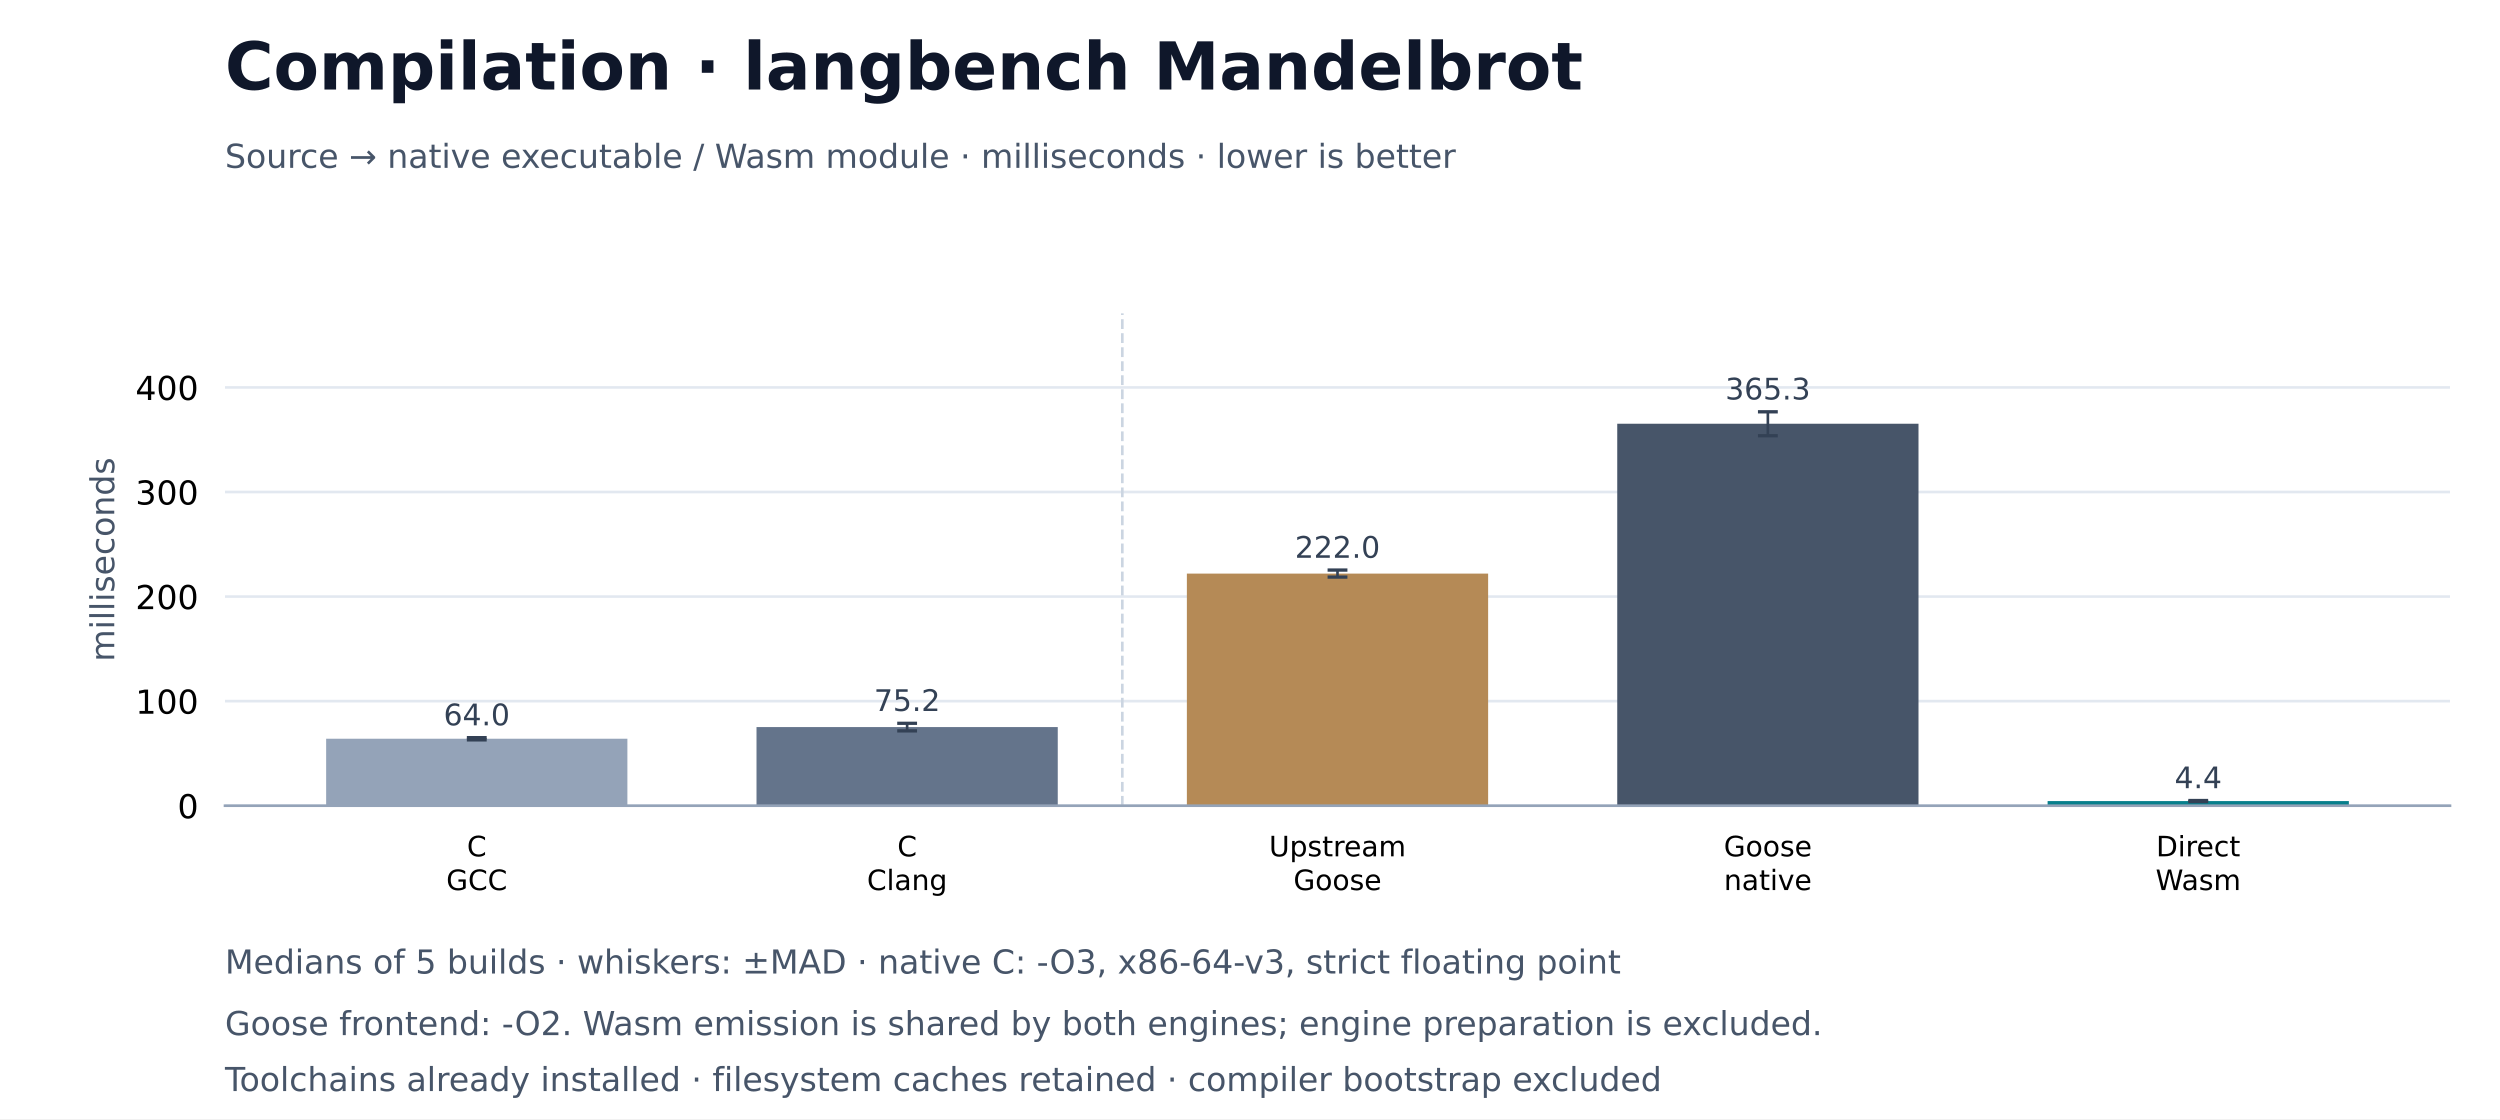
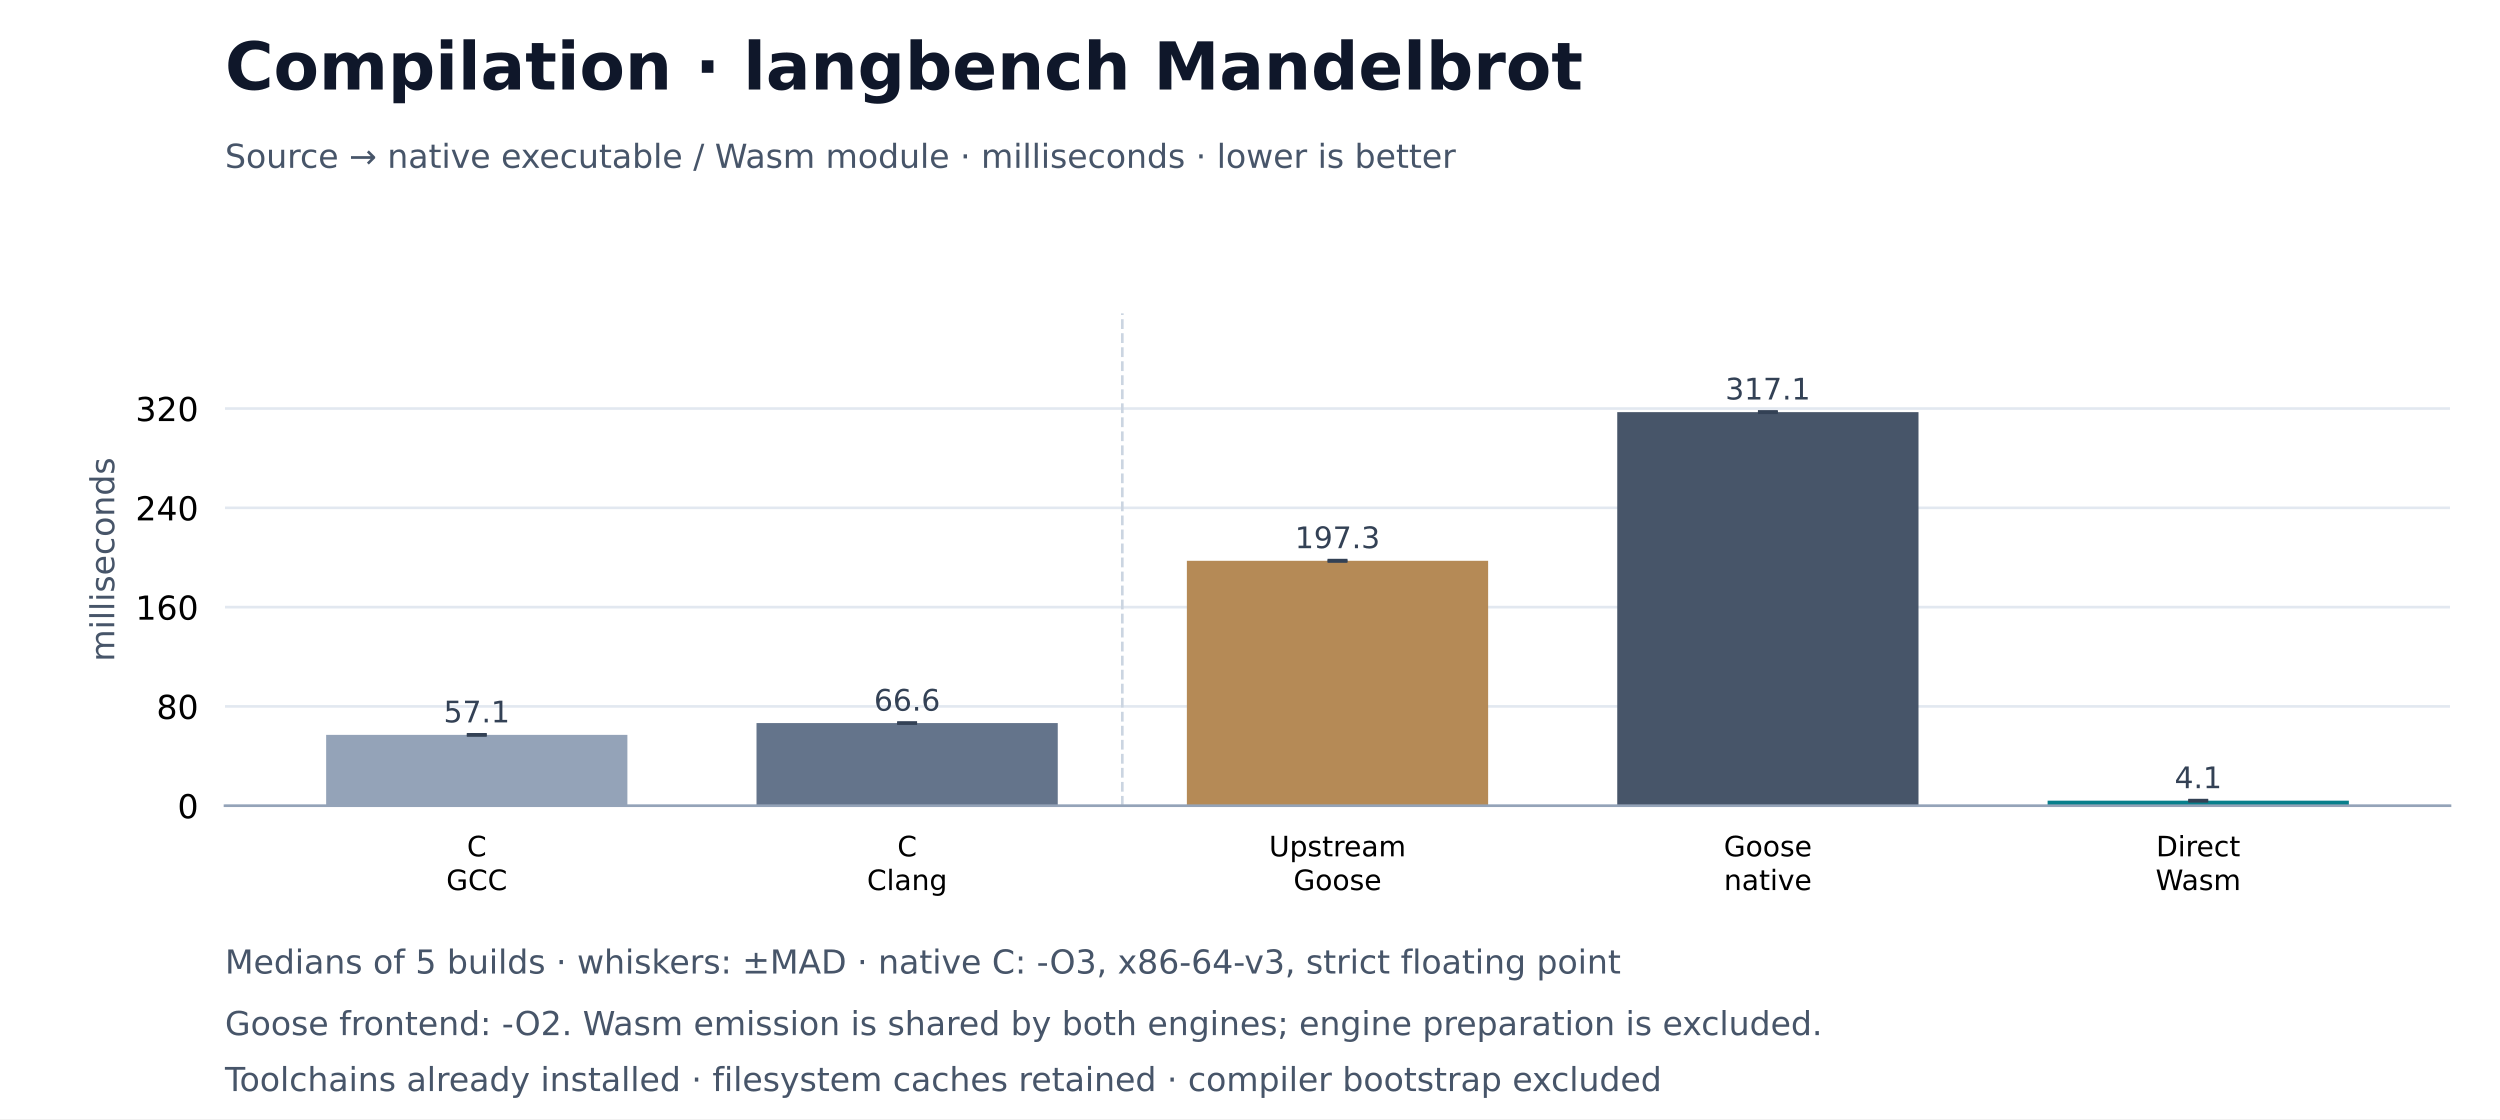
<svg xmlns="http://www.w3.org/2000/svg" xmlns:xlink="http://www.w3.org/1999/xlink" width="756pt" height="338.4pt" viewBox="0 0 756 338.4" version="1.1">
  <defs>
    <style type="text/css">*{stroke-linejoin: round; stroke-linecap: butt}</style>
  </defs>
  <g id="figure_1">
    <g id="patch_1">
      <path d="M 0 338.4 L 756 338.4 L 756 0 L 0 0 z " style="fill: #ffffff" />
    </g>
    <g id="axes_1">
      <g id="patch_2">
        <path d="M 68.04 243.648 L 740.88 243.648 L 740.88 94.752 L 68.04 94.752 z " style="fill: #ffffff" />
      </g>
      <g id="matplotlib.axis_1">
        <g id="xtick_1">
          <g id="line2d_1" />
          <g id="text_1">
            <text style="font-size: 8.5px; font-family: 'DejaVu Sans'" transform="translate(141.206 258.9568)">C</text>
            <text style="font-size: 8.5px; font-family: 'DejaVu Sans'" transform="translate(134.9453 269.1585)">GCC</text>
          </g>
        </g>
        <g id="xtick_2">
          <g id="line2d_2" />
          <g id="text_2">
            <text style="font-size: 8.5px; font-family: 'DejaVu Sans'" transform="translate(271.3492 258.9568)">C</text>
            <text style="font-size: 8.5px; font-family: 'DejaVu Sans'" transform="translate(262.1725 269.1592)">Clang</text>
          </g>
        </g>
        <g id="xtick_3">
          <g id="line2d_3" />
          <g id="text_3">
            <text style="font-size: 8.5px; font-family: 'DejaVu Sans'" transform="translate(383.7585 258.9568)">Upstream</text>
            <text style="font-size: 8.5px; font-family: 'DejaVu Sans'" transform="translate(391.1369 269.1585)">Goose</text>
          </g>
        </g>
        <g id="xtick_4">
          <g id="line2d_4" />
          <g id="text_4">
            <text style="font-size: 8.5px; font-family: 'DejaVu Sans'" transform="translate(521.28 258.9568)">Goose</text>
            <text style="font-size: 8.5px; font-family: 'DejaVu Sans'" transform="translate(521.3279 269.1592)">native</text>
          </g>
        </g>
        <g id="xtick_5">
          <g id="line2d_5" />
          <g id="text_5">
            <text style="font-size: 8.5px; font-family: 'DejaVu Sans'" transform="translate(652.0215 258.9575)">Direct</text>
            <text style="font-size: 8.5px; font-family: 'DejaVu Sans'" transform="translate(651.8575 269.1592)">Wasm</text>
          </g>
        </g>
      </g>
      <g id="matplotlib.axis_2">
        <g id="ytick_1">
          <g id="line2d_6">
            <path d="M 68.04 243.648 L 740.88 243.648 " clip-path="url(#pc4e67d13fe)" style="fill: none; stroke: #e2e8f0; stroke-width: 0.8; stroke-linecap: square" />
          </g>
          <g id="line2d_7" />
          <g id="text_6">
            <text style="font-size: 10px; font-family: 'DejaVu Sans'; text-anchor: end" x="60.04" y="247.447" transform="rotate(-0 60.04 247.4468)">0</text>
          </g>
        </g>
        <g id="ytick_2">
          <g id="line2d_8">
-             <path d="M 68.04 212.026 L 740.88 212.026 " clip-path="url(#pc4e67d13fe)" style="fill: none; stroke: #e2e8f0; stroke-width: 0.8; stroke-linecap: square" />
+             <path d="M 68.04 213.621 L 740.88 213.621 " clip-path="url(#pc4e67d13fe)" style="fill: none; stroke: #e2e8f0; stroke-width: 0.8; stroke-linecap: square" />
          </g>
          <g id="line2d_9" />
          <g id="text_7">
-             <text style="font-size: 10px; font-family: 'DejaVu Sans'; text-anchor: end" x="60.04" y="215.825" transform="rotate(-0 60.04 215.8245)">100</text>
+             <text style="font-size: 10px; font-family: 'DejaVu Sans'; text-anchor: end" x="60.04" y="217.42" transform="rotate(-0 60.04 217.4197)">80</text>
          </g>
        </g>
        <g id="ytick_3">
          <g id="line2d_10">
-             <path d="M 68.04 180.403 L 740.88 180.403 " clip-path="url(#pc4e67d13fe)" style="fill: none; stroke: #e2e8f0; stroke-width: 0.8; stroke-linecap: square" />
+             <path d="M 68.04 183.594 L 740.88 183.594 " clip-path="url(#pc4e67d13fe)" style="fill: none; stroke: #e2e8f0; stroke-width: 0.8; stroke-linecap: square" />
          </g>
          <g id="line2d_11" />
          <g id="text_8">
-             <text style="font-size: 10px; font-family: 'DejaVu Sans'; text-anchor: end" x="60.04" y="184.202" transform="rotate(-0 60.04 184.2022)">200</text>
+             <text style="font-size: 10px; font-family: 'DejaVu Sans'; text-anchor: end" x="60.04" y="187.393" transform="rotate(-0 60.04 187.3926)">160</text>
          </g>
        </g>
        <g id="ytick_4">
          <g id="line2d_12">
-             <path d="M 68.04 148.781 L 740.88 148.781 " clip-path="url(#pc4e67d13fe)" style="fill: none; stroke: #e2e8f0; stroke-width: 0.8; stroke-linecap: square" />
+             <path d="M 68.04 153.567 L 740.88 153.567 " clip-path="url(#pc4e67d13fe)" style="fill: none; stroke: #e2e8f0; stroke-width: 0.8; stroke-linecap: square" />
          </g>
          <g id="line2d_13" />
          <g id="text_9">
-             <text style="font-size: 10px; font-family: 'DejaVu Sans'; text-anchor: end" x="60.04" y="152.58" transform="rotate(-0 60.04 152.5799)">300</text>
+             <text style="font-size: 10px; font-family: 'DejaVu Sans'; text-anchor: end" x="60.04" y="157.365" transform="rotate(-0 60.04 157.3655)">240</text>
          </g>
        </g>
        <g id="ytick_5">
          <g id="line2d_14">
-             <path d="M 68.04 117.159 L 740.88 117.159 " clip-path="url(#pc4e67d13fe)" style="fill: none; stroke: #e2e8f0; stroke-width: 0.8; stroke-linecap: square" />
+             <path d="M 68.04 123.54 L 740.88 123.54 " clip-path="url(#pc4e67d13fe)" style="fill: none; stroke: #e2e8f0; stroke-width: 0.8; stroke-linecap: square" />
          </g>
          <g id="line2d_15" />
          <g id="text_10">
-             <text style="font-size: 10px; font-family: 'DejaVu Sans'; text-anchor: end" x="60.04" y="120.958" transform="rotate(-0 60.04 120.9576)">400</text>
+             <text style="font-size: 10px; font-family: 'DejaVu Sans'; text-anchor: end" x="60.04" y="127.338" transform="rotate(-0 60.04 127.3384)">320</text>
          </g>
        </g>
        <g id="text_11">
          <text style="font-size: 10px; font-family: 'DejaVu Sans'; text-anchor: middle; fill: #475569" x="34.55" y="169.2" transform="rotate(-90 34.55016 169.2)">milliseconds</text>
        </g>
      </g>
      <g id="patch_3">
-         <path d="M 98.624 243.648 L 189.724 243.648 L 189.724 223.396 L 98.624 223.396 z " clip-path="url(#pc4e67d13fe)" style="fill: #94a3b8" />
+         <path d="M 98.624 243.648 L 189.724 243.648 L 189.724 222.225 L 98.624 222.225 z " clip-path="url(#pc4e67d13fe)" style="fill: #94a3b8" />
      </g>
      <g id="patch_4">
-         <path d="M 228.767 243.648 L 319.867 243.648 L 319.867 219.871 L 228.767 219.871 z " clip-path="url(#pc4e67d13fe)" style="fill: #64748b" />
+         <path d="M 228.767 243.648 L 319.867 243.648 L 319.867 218.664 L 228.767 218.664 z " clip-path="url(#pc4e67d13fe)" style="fill: #64748b" />
      </g>
      <g id="patch_5">
-         <path d="M 358.91 243.648 L 450.01 243.648 L 450.01 173.452 L 358.91 173.452 z " clip-path="url(#pc4e67d13fe)" style="fill: #b58a56" />
+         <path d="M 358.91 243.648 L 450.01 243.648 L 450.01 169.593 L 358.91 169.593 z " clip-path="url(#pc4e67d13fe)" style="fill: #b58a56" />
      </g>
      <g id="patch_6">
-         <path d="M 489.053 243.648 L 580.153 243.648 L 580.153 128.146 L 489.053 128.146 z " clip-path="url(#pc4e67d13fe)" style="fill: #475569" />
+         <path d="M 489.053 243.648 L 580.153 243.648 L 580.153 124.623 L 489.053 124.623 z " clip-path="url(#pc4e67d13fe)" style="fill: #475569" />
      </g>
      <g id="patch_7">
-         <path d="M 619.196 243.648 L 710.296 243.648 L 710.296 242.248 L 619.196 242.248 z " clip-path="url(#pc4e67d13fe)" style="fill: #087f8c" />
+         <path d="M 619.196 243.648 L 710.296 243.648 L 710.296 242.125 L 619.196 242.125 z " clip-path="url(#pc4e67d13fe)" style="fill: #087f8c" />
      </g>
      <g id="LineCollection_1">
-         <path d="M 144.174 223.735 L 144.174 223.058 " clip-path="url(#pc4e67d13fe)" style="fill: none; stroke: #334155; stroke-width: 0.8" />
-         <path d="M 274.317 221.015 L 274.317 218.726 " clip-path="url(#pc4e67d13fe)" style="fill: none; stroke: #334155; stroke-width: 0.8" />
-         <path d="M 404.46 174.512 L 404.46 172.392 " clip-path="url(#pc4e67d13fe)" style="fill: none; stroke: #334155; stroke-width: 0.8" />
-         <path d="M 534.603 131.761 L 534.603 124.531 " clip-path="url(#pc4e67d13fe)" style="fill: none; stroke: #334155; stroke-width: 0.8" />
-         <path d="M 664.746 242.415 L 664.746 242.081 " clip-path="url(#pc4e67d13fe)" style="fill: none; stroke: #334155; stroke-width: 0.8" />
+         <path d="M 144.174 222.284 L 144.174 222.166 " clip-path="url(#pc4e67d13fe)" style="fill: none; stroke: #334155; stroke-width: 0.8" />
+         <path d="M 274.317 218.691 L 274.317 218.636 " clip-path="url(#pc4e67d13fe)" style="fill: none; stroke: #334155; stroke-width: 0.8" />
+         <path d="M 404.46 169.695 L 404.46 169.49 " clip-path="url(#pc4e67d13fe)" style="fill: none; stroke: #334155; stroke-width: 0.8" />
+         <path d="M 534.603 124.716 L 534.603 124.531 " clip-path="url(#pc4e67d13fe)" style="fill: none; stroke: #334155; stroke-width: 0.8" />
+         <path d="M 664.746 242.183 L 664.746 242.067 " clip-path="url(#pc4e67d13fe)" style="fill: none; stroke: #334155; stroke-width: 0.8" />
      </g>
      <g id="line2d_16">
        <defs>
          <path id="md6abe20cdd" d="M 3 0 L -3 -0 " style="stroke: #334155" />
        </defs>
        <g clip-path="url(#pc4e67d13fe)">
-           <use xlink:href="#md6abe20cdd" x="144.174" y="223.735" style="fill: #1f77b4; stroke: #334155" />
-           <use xlink:href="#md6abe20cdd" x="274.317" y="221.015" style="fill: #1f77b4; stroke: #334155" />
-           <use xlink:href="#md6abe20cdd" x="404.46" y="174.512" style="fill: #1f77b4; stroke: #334155" />
-           <use xlink:href="#md6abe20cdd" x="534.603" y="131.761" style="fill: #1f77b4; stroke: #334155" />
-           <use xlink:href="#md6abe20cdd" x="664.746" y="242.415" style="fill: #1f77b4; stroke: #334155" />
+           <use xlink:href="#md6abe20cdd" x="144.174" y="222.284" style="fill: #1f77b4; stroke: #334155" />
+           <use xlink:href="#md6abe20cdd" x="274.317" y="218.691" style="fill: #1f77b4; stroke: #334155" />
+           <use xlink:href="#md6abe20cdd" x="404.46" y="169.695" style="fill: #1f77b4; stroke: #334155" />
+           <use xlink:href="#md6abe20cdd" x="534.603" y="124.716" style="fill: #1f77b4; stroke: #334155" />
+           <use xlink:href="#md6abe20cdd" x="664.746" y="242.183" style="fill: #1f77b4; stroke: #334155" />
        </g>
      </g>
      <g id="line2d_17">
        <g clip-path="url(#pc4e67d13fe)">
-           <use xlink:href="#md6abe20cdd" x="144.174" y="223.058" style="fill: #1f77b4; stroke: #334155" />
-           <use xlink:href="#md6abe20cdd" x="274.317" y="218.726" style="fill: #1f77b4; stroke: #334155" />
-           <use xlink:href="#md6abe20cdd" x="404.46" y="172.392" style="fill: #1f77b4; stroke: #334155" />
+           <use xlink:href="#md6abe20cdd" x="144.174" y="222.166" style="fill: #1f77b4; stroke: #334155" />
+           <use xlink:href="#md6abe20cdd" x="274.317" y="218.636" style="fill: #1f77b4; stroke: #334155" />
+           <use xlink:href="#md6abe20cdd" x="404.46" y="169.49" style="fill: #1f77b4; stroke: #334155" />
          <use xlink:href="#md6abe20cdd" x="534.603" y="124.531" style="fill: #1f77b4; stroke: #334155" />
-           <use xlink:href="#md6abe20cdd" x="664.746" y="242.081" style="fill: #1f77b4; stroke: #334155" />
+           <use xlink:href="#md6abe20cdd" x="664.746" y="242.067" style="fill: #1f77b4; stroke: #334155" />
        </g>
      </g>
      <g id="line2d_18">
        <path d="M 339.388 243.648 L 339.388 94.752 " clip-path="url(#pc4e67d13fe)" style="fill: none; stroke-dasharray: 2.96,1.28; stroke-dashoffset: 0; stroke: #cbd5e1; stroke-width: 0.8" />
      </g>
      <g id="patch_8">
        <path d="M 68.04 243.648 L 740.88 243.648 " style="fill: none; stroke: #94a3b8; stroke-width: 0.8; stroke-linejoin: miter; stroke-linecap: square" />
      </g>
      <g id="text_12">
-         <text style="font-size: 9px; font-family: 'DejaVu Sans'; text-anchor: middle; fill: #334155" x="144.174" y="219.335" transform="rotate(-0 144.1737 219.3355)">64.0</text>
+         <text style="font-size: 9px; font-family: 'DejaVu Sans'; text-anchor: middle; fill: #334155" x="144.174" y="218.444" transform="rotate(-0 144.1737 218.444)">57.1</text>
      </g>
      <g id="text_13">
-         <text style="font-size: 9px; font-family: 'DejaVu Sans'; text-anchor: middle; fill: #334155" x="274.317" y="215.004" transform="rotate(-0 274.3169 215.0041)">75.2</text>
+         <text style="font-size: 9px; font-family: 'DejaVu Sans'; text-anchor: middle; fill: #334155" x="274.317" y="214.914" transform="rotate(-0 274.3169 214.914)">66.6</text>
      </g>
      <g id="text_14">
-         <text style="font-size: 9px; font-family: 'DejaVu Sans'; text-anchor: middle; fill: #334155" x="404.46" y="168.67" transform="rotate(-0 404.46 168.6698)">222.0</text>
+         <text style="font-size: 9px; font-family: 'DejaVu Sans'; text-anchor: middle; fill: #334155" x="404.46" y="165.768" transform="rotate(-0 404.46 165.7677)">197.3</text>
      </g>
      <g id="text_15">
-         <text style="font-size: 9px; font-family: 'DejaVu Sans'; text-anchor: middle; fill: #334155" x="534.603" y="120.809" transform="rotate(-0 534.6031 120.8088)">365.3</text>
+         <text style="font-size: 9px; font-family: 'DejaVu Sans'; text-anchor: middle; fill: #334155" x="534.603" y="120.809" transform="rotate(-0 534.6031 120.8088)">317.1</text>
      </g>
      <g id="text_16">
-         <text style="font-size: 9px; font-family: 'DejaVu Sans'; text-anchor: middle; fill: #334155" x="664.746" y="238.359" transform="rotate(-0 664.7463 238.3586)">4.4</text>
+         <text style="font-size: 9px; font-family: 'DejaVu Sans'; text-anchor: middle; fill: #334155" x="664.746" y="238.345" transform="rotate(-0 664.7463 238.3446)">4.1</text>
      </g>
    </g>
    <g id="text_17">
      <text style="font-weight: 700; font-size: 20px; font-family: 'DejaVu Sans'; text-anchor: start; fill: #0f172a" x="68.04" y="27.072" transform="rotate(-0 68.04 27.072)">Compilation · langbench Mandelbrot</text>
    </g>
    <g id="text_18">
      <text style="font-size: 10px; font-family: 'DejaVu Sans'; text-anchor: start; fill: #475569" x="68.04" y="50.76" transform="rotate(-0 68.04 50.76)">Source → native executable / Wasm module · milliseconds · lower is better</text>
    </g>
    <g id="text_19">
      <text style="font-size: 10px; font-family: 'DejaVu Sans'; text-anchor: start; fill: #475569" x="68.04" y="294.408" transform="rotate(-0 68.04 294.408)">Medians of 5 builds · whiskers: ±MAD · native C: -O3, x86-64-v3, strict floating point</text>
    </g>
    <g id="text_20">
      <text style="font-size: 10px; font-family: 'DejaVu Sans'; text-anchor: start; fill: #475569" x="68.04" y="313.02" transform="rotate(-0 68.04 313.02)">Goose frontend: -O2. Wasm emission is shared by both engines; engine preparation is excluded.</text>
    </g>
    <g id="text_21">
      <text style="font-size: 10px; font-family: 'DejaVu Sans'; text-anchor: start; fill: #475569" x="68.04" y="329.94" transform="rotate(-0 68.04 329.94)">Toolchains already installed · filesystem caches retained · compiler bootstrap excluded</text>
    </g>
  </g>
  <defs>
    <clipPath id="pc4e67d13fe">
      <rect x="68.04" y="94.752" width="672.84" height="148.896" />
    </clipPath>
  </defs>
</svg>
